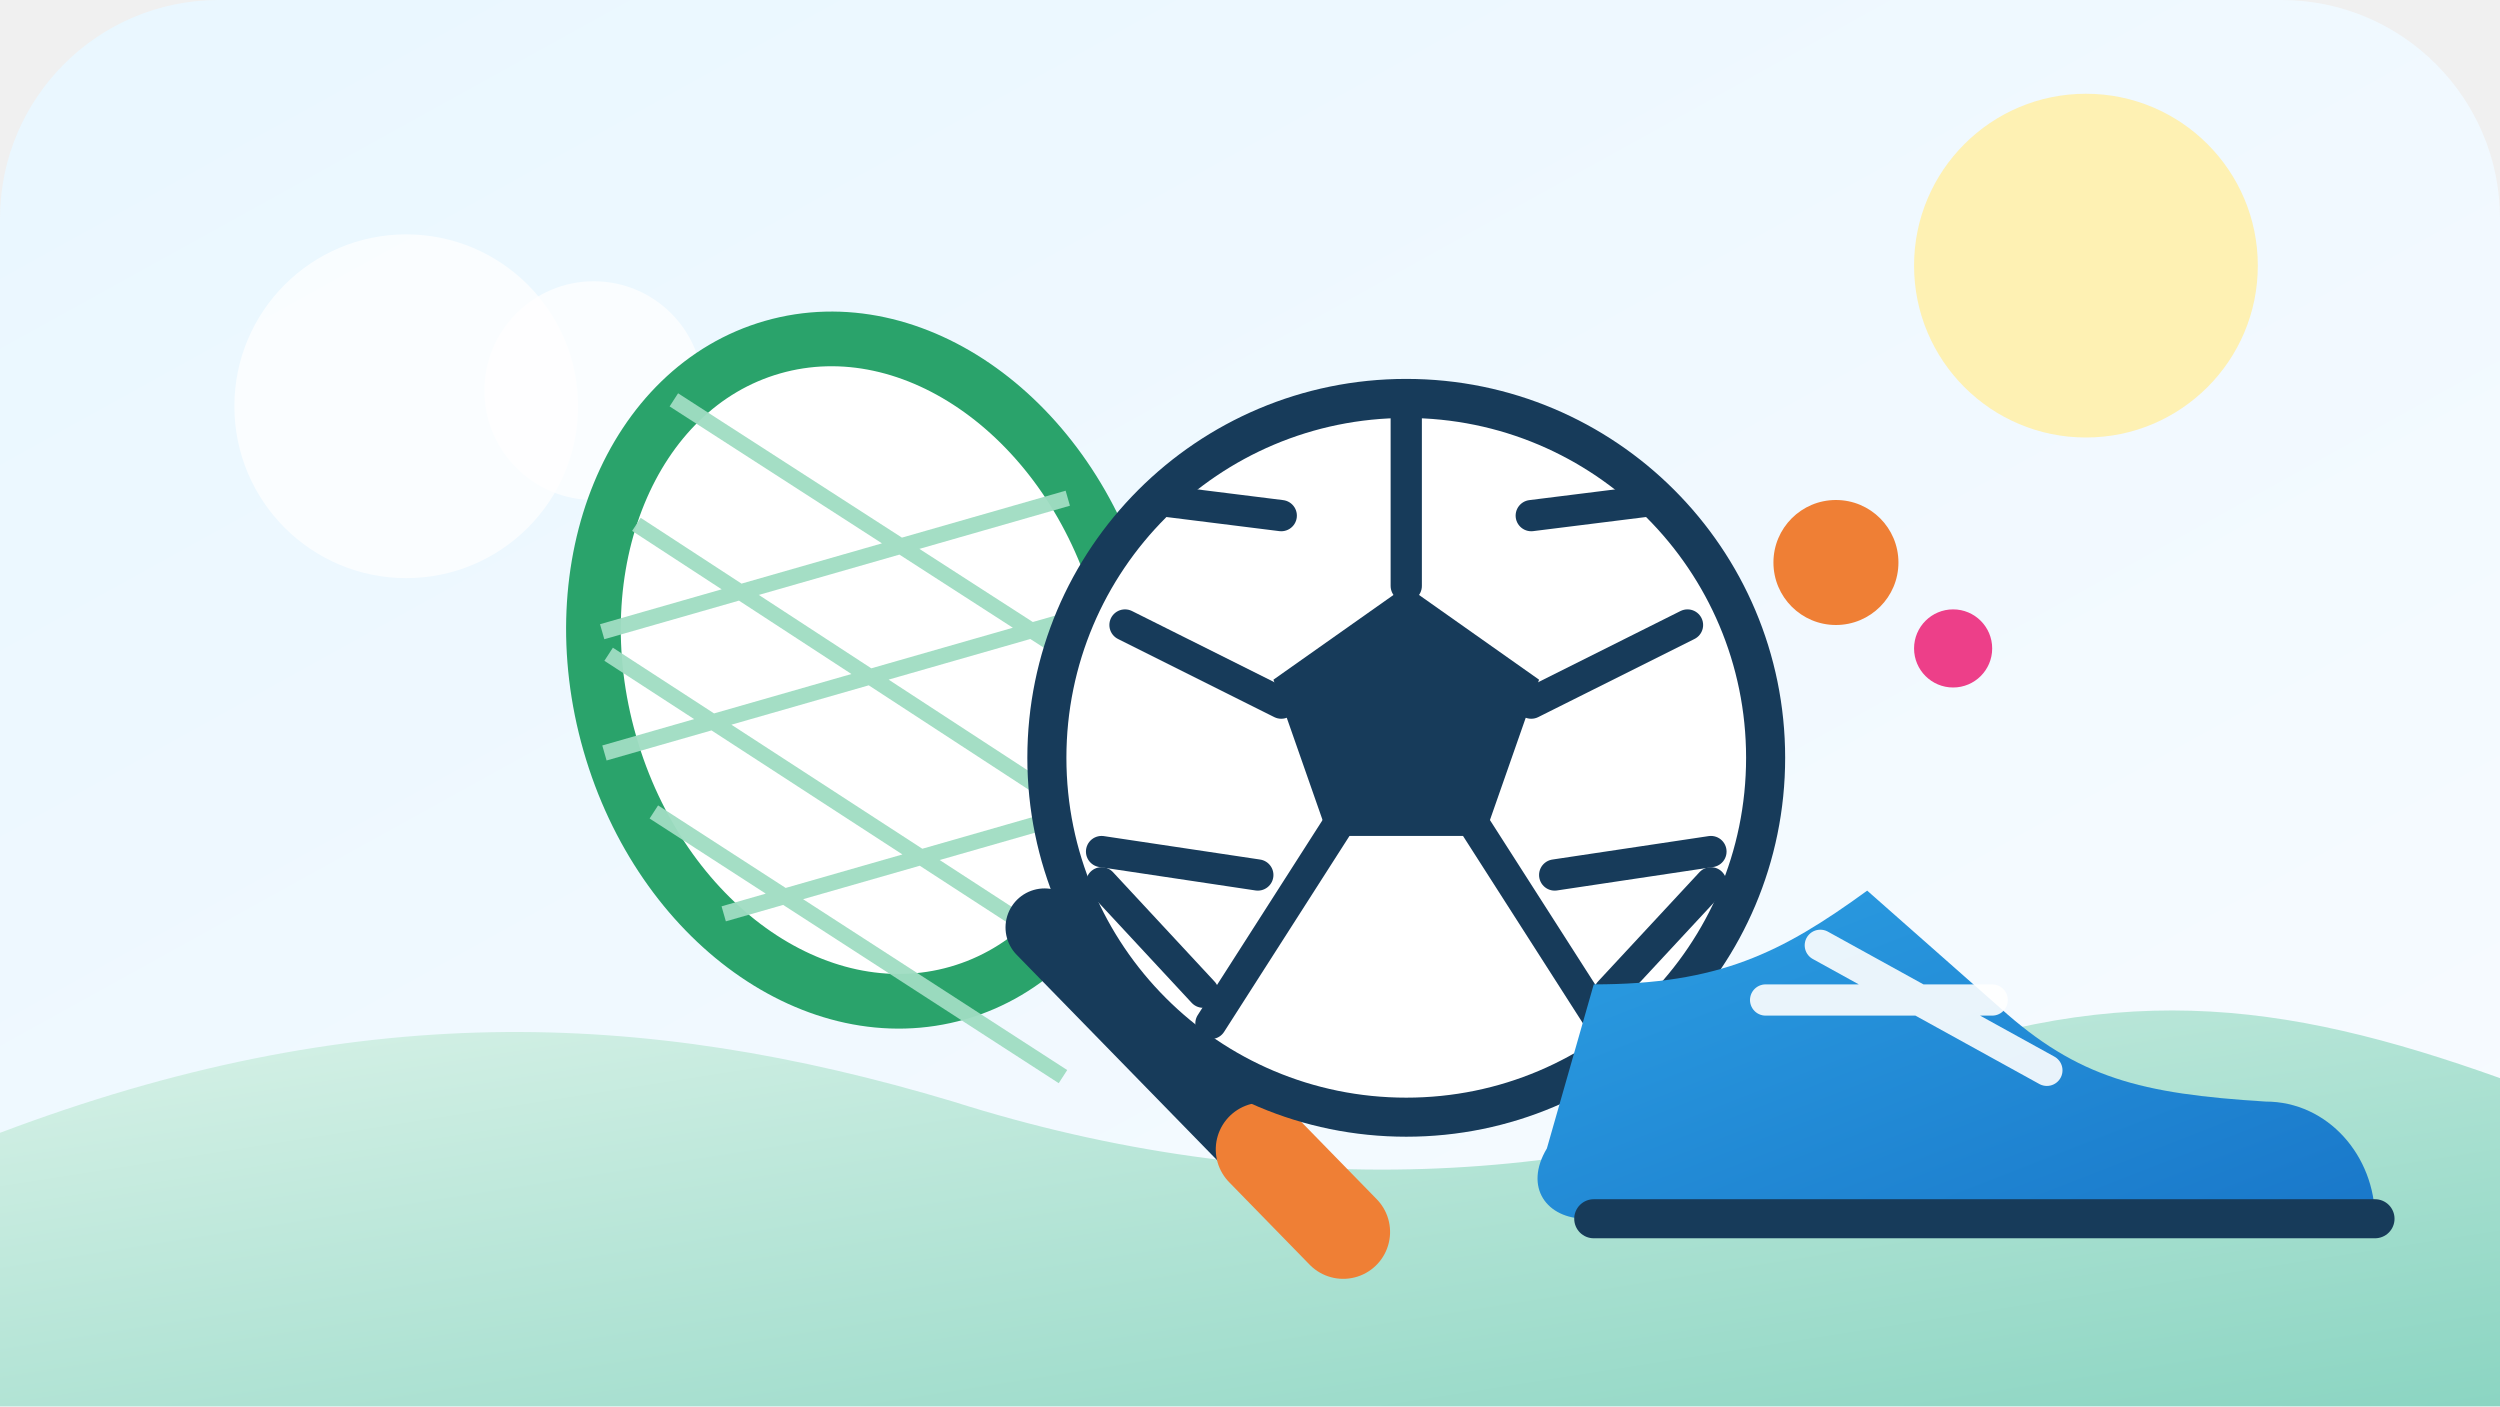
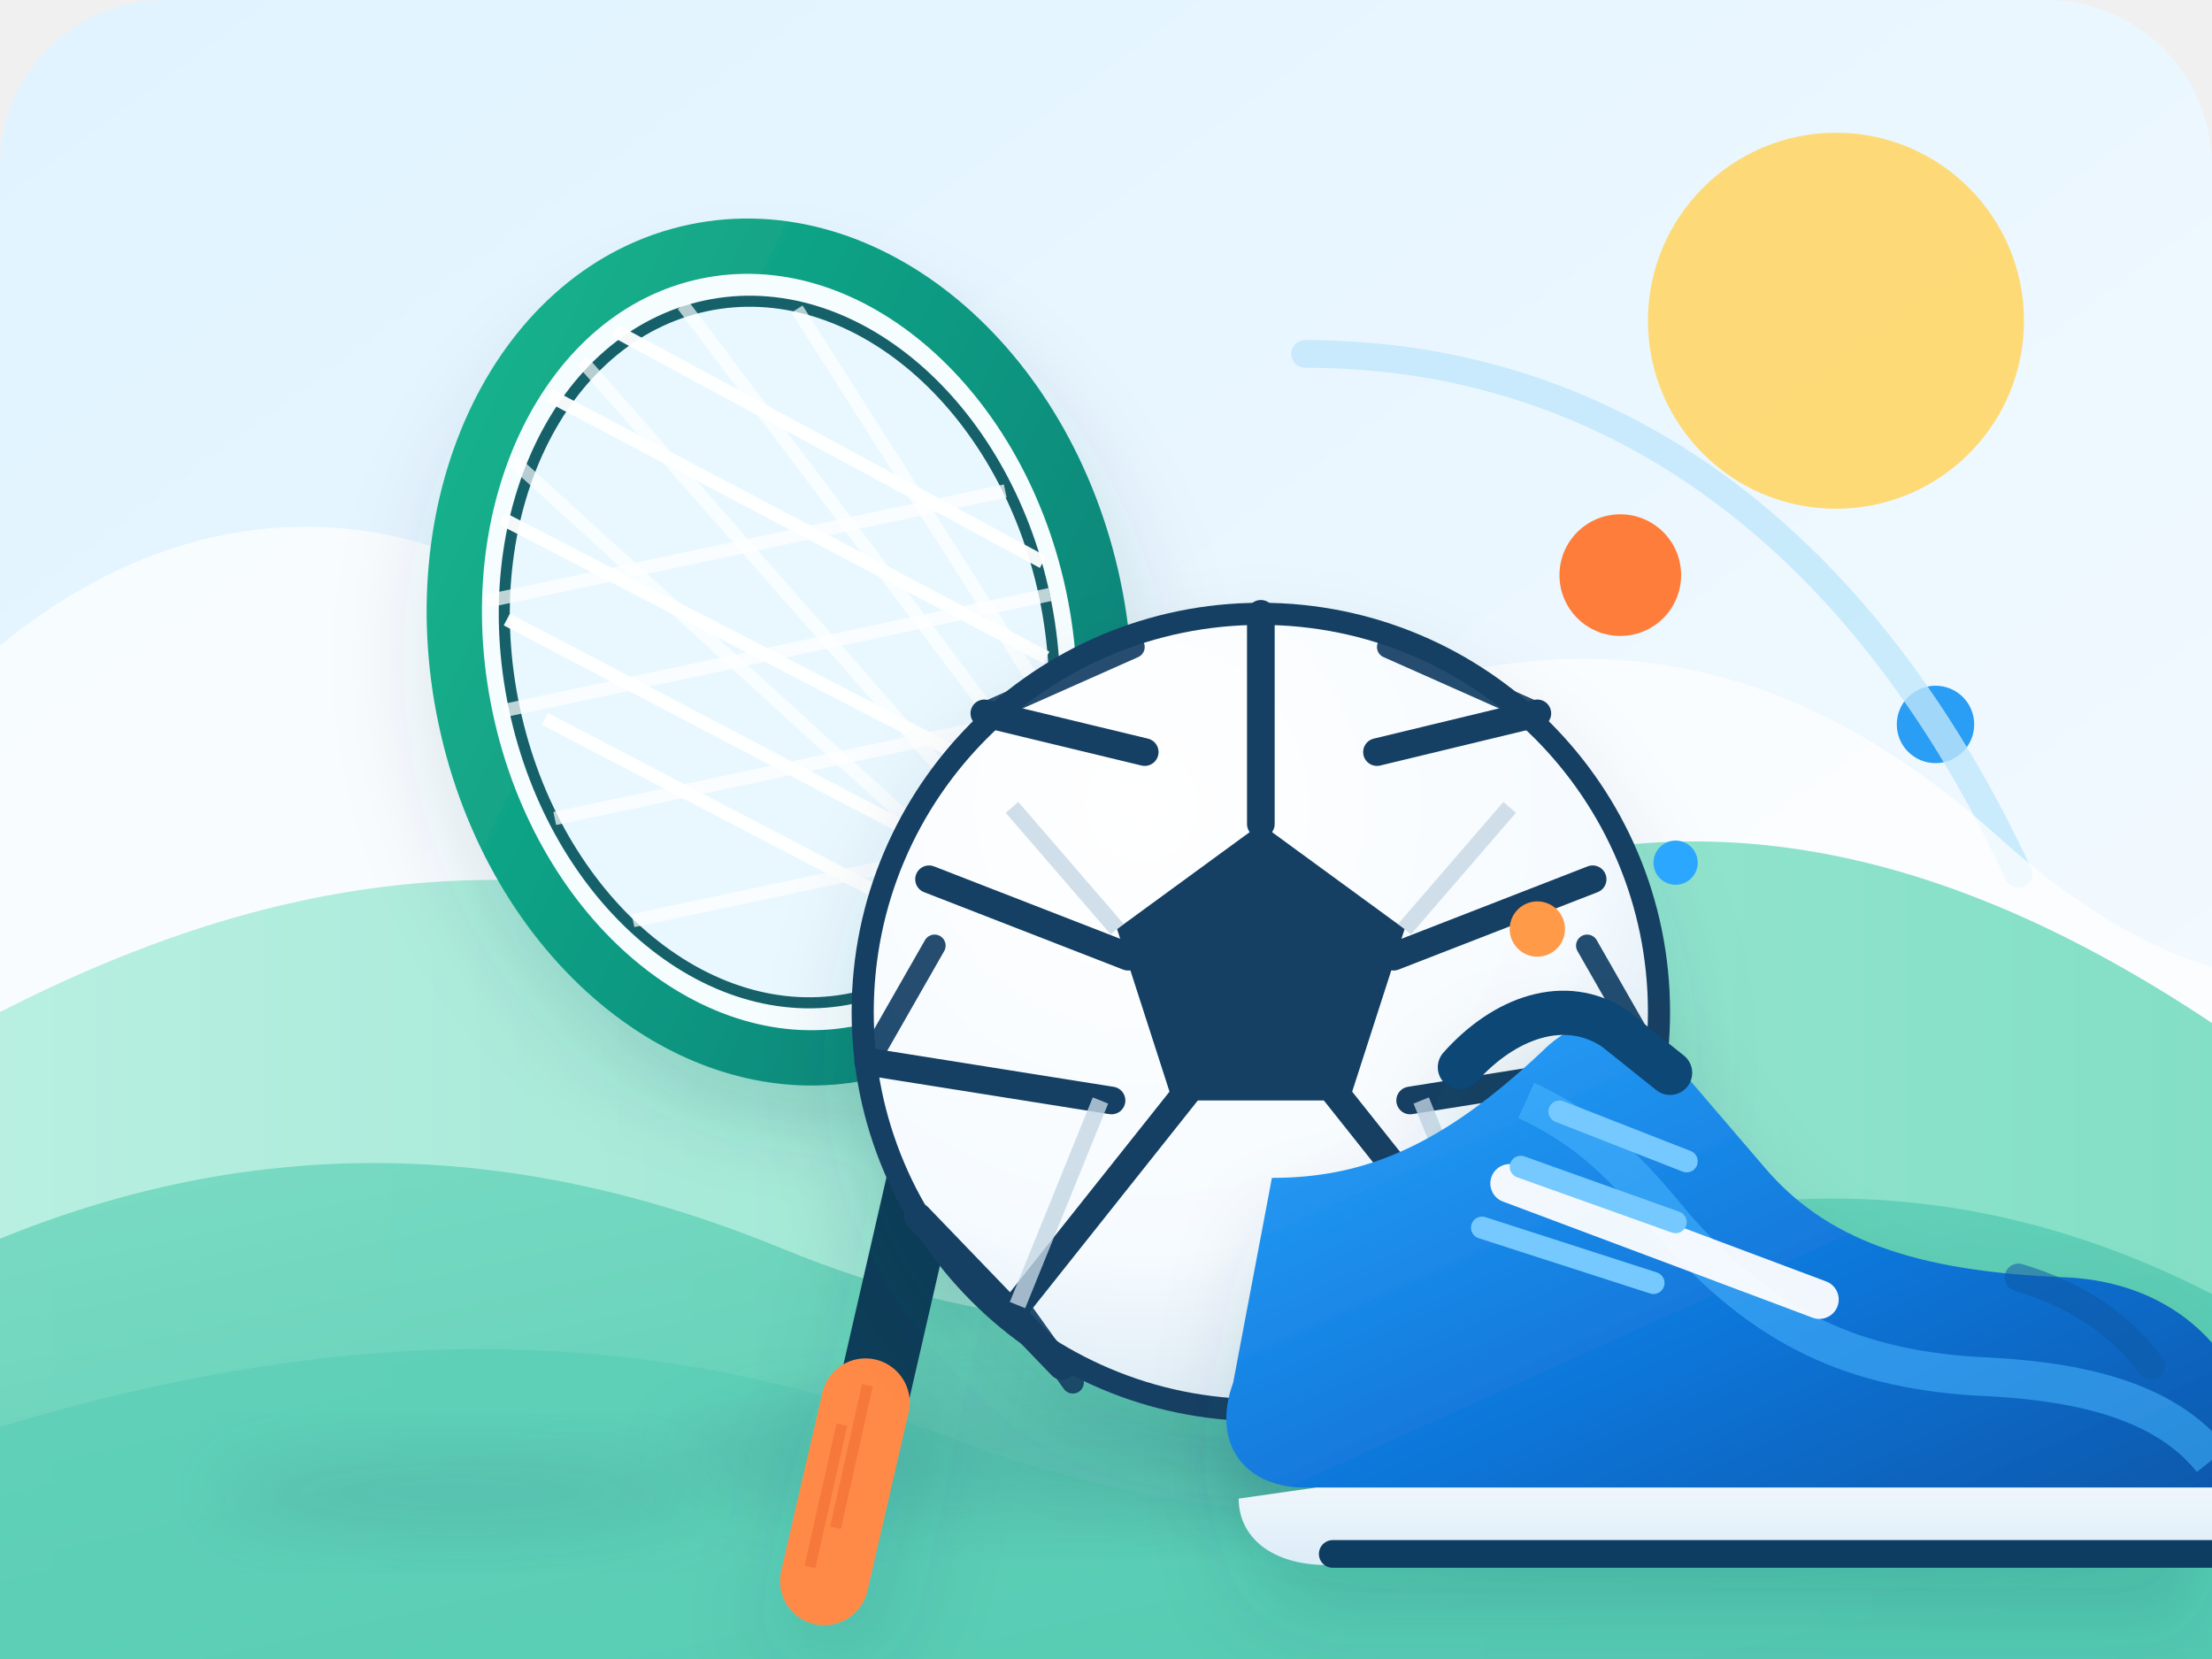
- <svg xmlns="http://www.w3.org/2000/svg" viewBox="0 0 320 180" role="img" aria-labelledby="title desc">
+ <svg xmlns="http://www.w3.org/2000/svg" viewBox="0 0 400 300" role="img" aria-labelledby="title desc">
  <defs>
    <linearGradient id="sky" x1="0" y1="0" x2="1" y2="1">
-       <stop stop-color="#e9f7ff" />
-       <stop offset="1" stop-color="#f8fbff" />
+       <stop stop-color="#dff3ff" />
+       <stop offset="1" stop-color="#f7fbff" />
    </linearGradient>
-     <linearGradient id="ground" x1="0" y1="0" x2="1" y2="1">
-       <stop stop-color="#d9f2e8" />
-       <stop offset="1" stop-color="#8bd5c2" />
+     <linearGradient id="hill1" x1="0" y1="0" x2="1" y2="0">
+       <stop stop-color="#b8efe1" />
+       <stop offset="1" stop-color="#83dfc6" />
+     </linearGradient>
+     <linearGradient id="hill2" x1="0" y1="0" x2="1" y2="1">
+       <stop stop-color="#73d8c0" />
+       <stop offset="1" stop-color="#45c3aa" />
+     </linearGradient>
+     <linearGradient id="racket" x1="0" y1="0" x2="1" y2="1">
+       <stop stop-color="#16b88f" />
+       <stop offset="1" stop-color="#087b75" />
    </linearGradient>
    <linearGradient id="shoe" x1="0" y1="0" x2="1" y2="1">
-       <stop stop-color="#2c9fe3" />
-       <stop offset="1" stop-color="#1977c9" />
+       <stop stop-color="#2ca7ff" />
+       <stop offset=".58" stop-color="#0f75d8" />
+       <stop offset="1" stop-color="#0757aa" />
    </linearGradient>
+     <linearGradient id="sole" x1="0" y1="0" x2="0" y2="1">
+       <stop stop-color="#ffffff" />
+       <stop offset="1" stop-color="#dcecf8" />
+     </linearGradient>
+     <radialGradient id="ballShade" cx="35%" cy="24%" r="78%">
+       <stop stop-color="#ffffff" />
+       <stop offset=".72" stop-color="#f6fbff" />
+       <stop offset="1" stop-color="#dceaf4" />
+     </radialGradient>
+     <filter id="shadow" x="-30%" y="-30%" width="160%" height="180%">
+       <feDropShadow dx="0" dy="9" stdDeviation="8" flood-color="#173b5a" flood-opacity=".14" />
+     </filter>
+     <filter id="softShadow" x="-30%" y="-30%" width="160%" height="160%">
+       <feGaussianBlur stdDeviation="6" />
+     </filter>
  </defs>
-   <rect width="320" height="180" rx="28" fill="url(#sky)" />
-   <circle cx="267" cy="34" r="22" fill="#fff0ad" opacity=".92" />
-   <circle cx="52" cy="52" r="22" fill="#fff" opacity=".72" />
-   <circle cx="76" cy="50" r="14" fill="#fff" opacity=".72" />
-   <path d="M0 145c45-17 82-16 122-4 41 13 81 11 116-3 32-13 54-10 82 0v42H0z" fill="url(#ground)" />
-   <g data-sport="racket" transform="translate(52 34) rotate(-16 56 64)">
-     <ellipse cx="62" cy="53" rx="34" ry="43" fill="#fff" stroke="#2aa36b" stroke-width="7" />
-     <g stroke="#9fdcc2" stroke-width="2" opacity=".95">
-       <path d="M39 27l45 52M31 42l53 61M31 63l41 47M48 13l42 48M27 54l69 0M31 39l62 0M36 78l49 0" />
+   <rect width="400" height="300" rx="30" fill="url(#sky)" />
+   <circle cx="332" cy="58" r="34" fill="#ffd86b" opacity=".92" />
+   <circle cx="293" cy="104" r="11" fill="#ff7d3a" />
+   <circle cx="350" cy="131" r="7" fill="#2a9df4" />
+   <path d="M236 64c58 0 102 36 129 94" fill="none" stroke="#bfe7fb" stroke-width="5" stroke-linecap="round" opacity=".8" />
+   <path d="M-18 135c40-49 97-55 142-5 25 28 56 34 86 15 54-34 103-37 151 6 21 19 40 27 57 26v123H-18z" fill="#ffffff" opacity=".72" />
+   <path d="M0 183c47-24 91-31 140-16 41 13 78 13 111-2 47-22 95-16 149 20v115H0z" fill="url(#hill1)" />
+   <path d="M0 224c49-20 96-17 142 2 44 18 88 18 135 1 43-16 84-13 123 7v66H0z" fill="url(#hill2)" opacity=".88" />
+   <path d="M0 258c67-20 119-18 172 2 54 21 112 18 228-7v47H0z" fill="#57cdb4" opacity=".62" />
+   <ellipse cx="196" cy="263" rx="74" ry="12" fill="#124c66" opacity=".12" filter="url(#softShadow)" />
+   <ellipse cx="302" cy="267" rx="83" ry="13" fill="#124c66" opacity=".13" filter="url(#softShadow)" />
+   <ellipse cx="83" cy="270" rx="45" ry="9" fill="#124c66" opacity=".10" filter="url(#softShadow)" />
+   <g transform="translate(34 36) rotate(-12 90 108)" filter="url(#shadow)">
+     <ellipse cx="112" cy="86" rx="58" ry="74" fill="#f5fdff" stroke="url(#racket)" stroke-width="10" />
+     <ellipse cx="112" cy="86" rx="49" ry="64" fill="#e8f8ff" stroke="#0b5964" stroke-width="2" opacity=".95" />
+     <g stroke="#ffffff" stroke-width="2.4" opacity=".95">
+       <path d="M68 52l83 68M65 70l82 68M68 89l69 57M81 32l78 65M95 23l67 57" />
+       <path d="M72 42l74 103M88 27l63 112M108 21l48 103M128 26l31 83" opacity=".72" />
+       <path d="M62 66h96M61 86h101M66 107h89M76 128h67" opacity=".76" />
    </g>
-     <path d="M75 91l21 39" stroke="#173b5a" stroke-width="10" stroke-linecap="round" />
-     <path d="M94 126l7 13" stroke="#ef7f35" stroke-width="12" stroke-linecap="round" />
+     <path d="M136 145l-40 86" stroke="#0d3d58" stroke-width="13" stroke-linecap="round" />
+     <path d="M99 222l-14 30" stroke="#ff8a46" stroke-width="16" stroke-linecap="round" />
+     <path d="M94 225l-11 24" stroke="#ef6b30" stroke-width="2" opacity=".55" />
+     <path d="M100 219l-11 24" stroke="#ef6b30" stroke-width="2" opacity=".55" />
  </g>
-   <g data-sport="football" transform="translate(126 43)">
-     <circle cx="54" cy="54" r="46" fill="#fff" stroke="#173b5a" stroke-width="5" />
-     <path d="M54 32l17 12-7 20H44l-7-20 17-12z" fill="#173b5a" />
-     <path d="M54 8v24M18 37l20 10M90 37L70 47M29 88l16-25M79 88L63 63M15 66l20 3M93 66l-20 3" stroke="#173b5a" stroke-width="4" stroke-linecap="round" />
-     <path d="M22 21l16 2M86 21l-16 2M15 70l13 14M93 70L80 84" stroke="#173b5a" stroke-width="4" stroke-linecap="round" />
+   <g transform="translate(144 99)" filter="url(#shadow)">
+     <circle cx="84" cy="84" r="72" fill="url(#ballShade)" stroke="#123f64" stroke-width="4" />
+     <path d="M84 50l26 19-10 31H68L58 69z" fill="#123f64" />
+     <path d="M84 12v38M24 60l36 14M144 60l-36 14M40 137l31-39M128 137l-31-39M13 93l44 7M155 93l-44 7" stroke="#123f64" stroke-width="5" stroke-linecap="round" />
+     <path d="M34 30l29 7M134 30l-29 7M22 121l26 27M146 121l-26 27" stroke="#123f64" stroke-width="5" stroke-linecap="round" />
+     <path d="M61 18l-27 12M107 18l27 12M25 72L13 93M143 72l12 21M50 151l-10-14M118 151l10-14" stroke="#123f64" stroke-width="4" stroke-linecap="round" opacity=".92" />
+     <path d="M39 47l19 22M129 47l-19 22M55 100l-15 37M113 100l15 37" stroke="#c4d7e4" stroke-width="3" opacity=".8" />
  </g>
-   <g data-sport="running" transform="translate(197 111)">
-     <path d="M7 15c16 0 24-4 35-12l17 15c10 9 18 11 34 12 8 0 14 7 14 15H6C1 45-2 41 1 36l6-21z" fill="url(#shoe)" />
-     <path d="M29 17l29 0M36 10l29 16" stroke="#fff" stroke-width="4" stroke-linecap="round" opacity=".9" />
-     <path d="M7 45h100" stroke="#173b5a" stroke-width="5" stroke-linecap="round" />
+   <g transform="translate(220 183)" filter="url(#shadow)">
+     <path d="M10 30c17 0 31-6 49-23 7-7 16-7 22 0l18 21c11 13 27 19 55 20 18 1 31 12 34 29l-8 9H16C5 86-1 78 3 67z" fill="url(#shoe)" />
+     <path d="M56 16c11 5 18 12 27 23 16 18 32 26 57 27 18 1 32 5 40 15" fill="none" stroke="#49b7ff" stroke-width="7" opacity=".55" />
+     <path d="M18 86h162c9 0 15-5 16-12l2 10c1 10-6 16-17 16H20C10 100 4 95 4 88z" fill="url(#sole)" />
+     <path d="M21 98h160" stroke="#0c3c61" stroke-width="5" stroke-linecap="round" />
+     <path d="M53 31l56 21" stroke="#ffffff" stroke-width="7" stroke-linecap="round" opacity=".94" />
+     <path d="M62 18l23 9M55 28l28 10M48 39l31 10" stroke="#74c9ff" stroke-width="4" stroke-linecap="round" />
+     <path d="M145 48c10 3 18 8 24 16" fill="none" stroke="#0b5aa5" stroke-width="5" stroke-linecap="round" opacity=".55" />
+     <path d="M44 10c8-9 19-13 28-7l10 8" fill="none" stroke="#0d4675" stroke-width="8" stroke-linecap="round" />
  </g>
-   <circle cx="235" cy="72" r="8" fill="#ef7f35" />
-   <circle cx="250" cy="83" r="5" fill="#ed3f89" />
+   <circle cx="278" cy="168" r="5" fill="#ff9a48" />
+   <circle cx="303" cy="156" r="4" fill="#2ca7ff" />
</svg>
